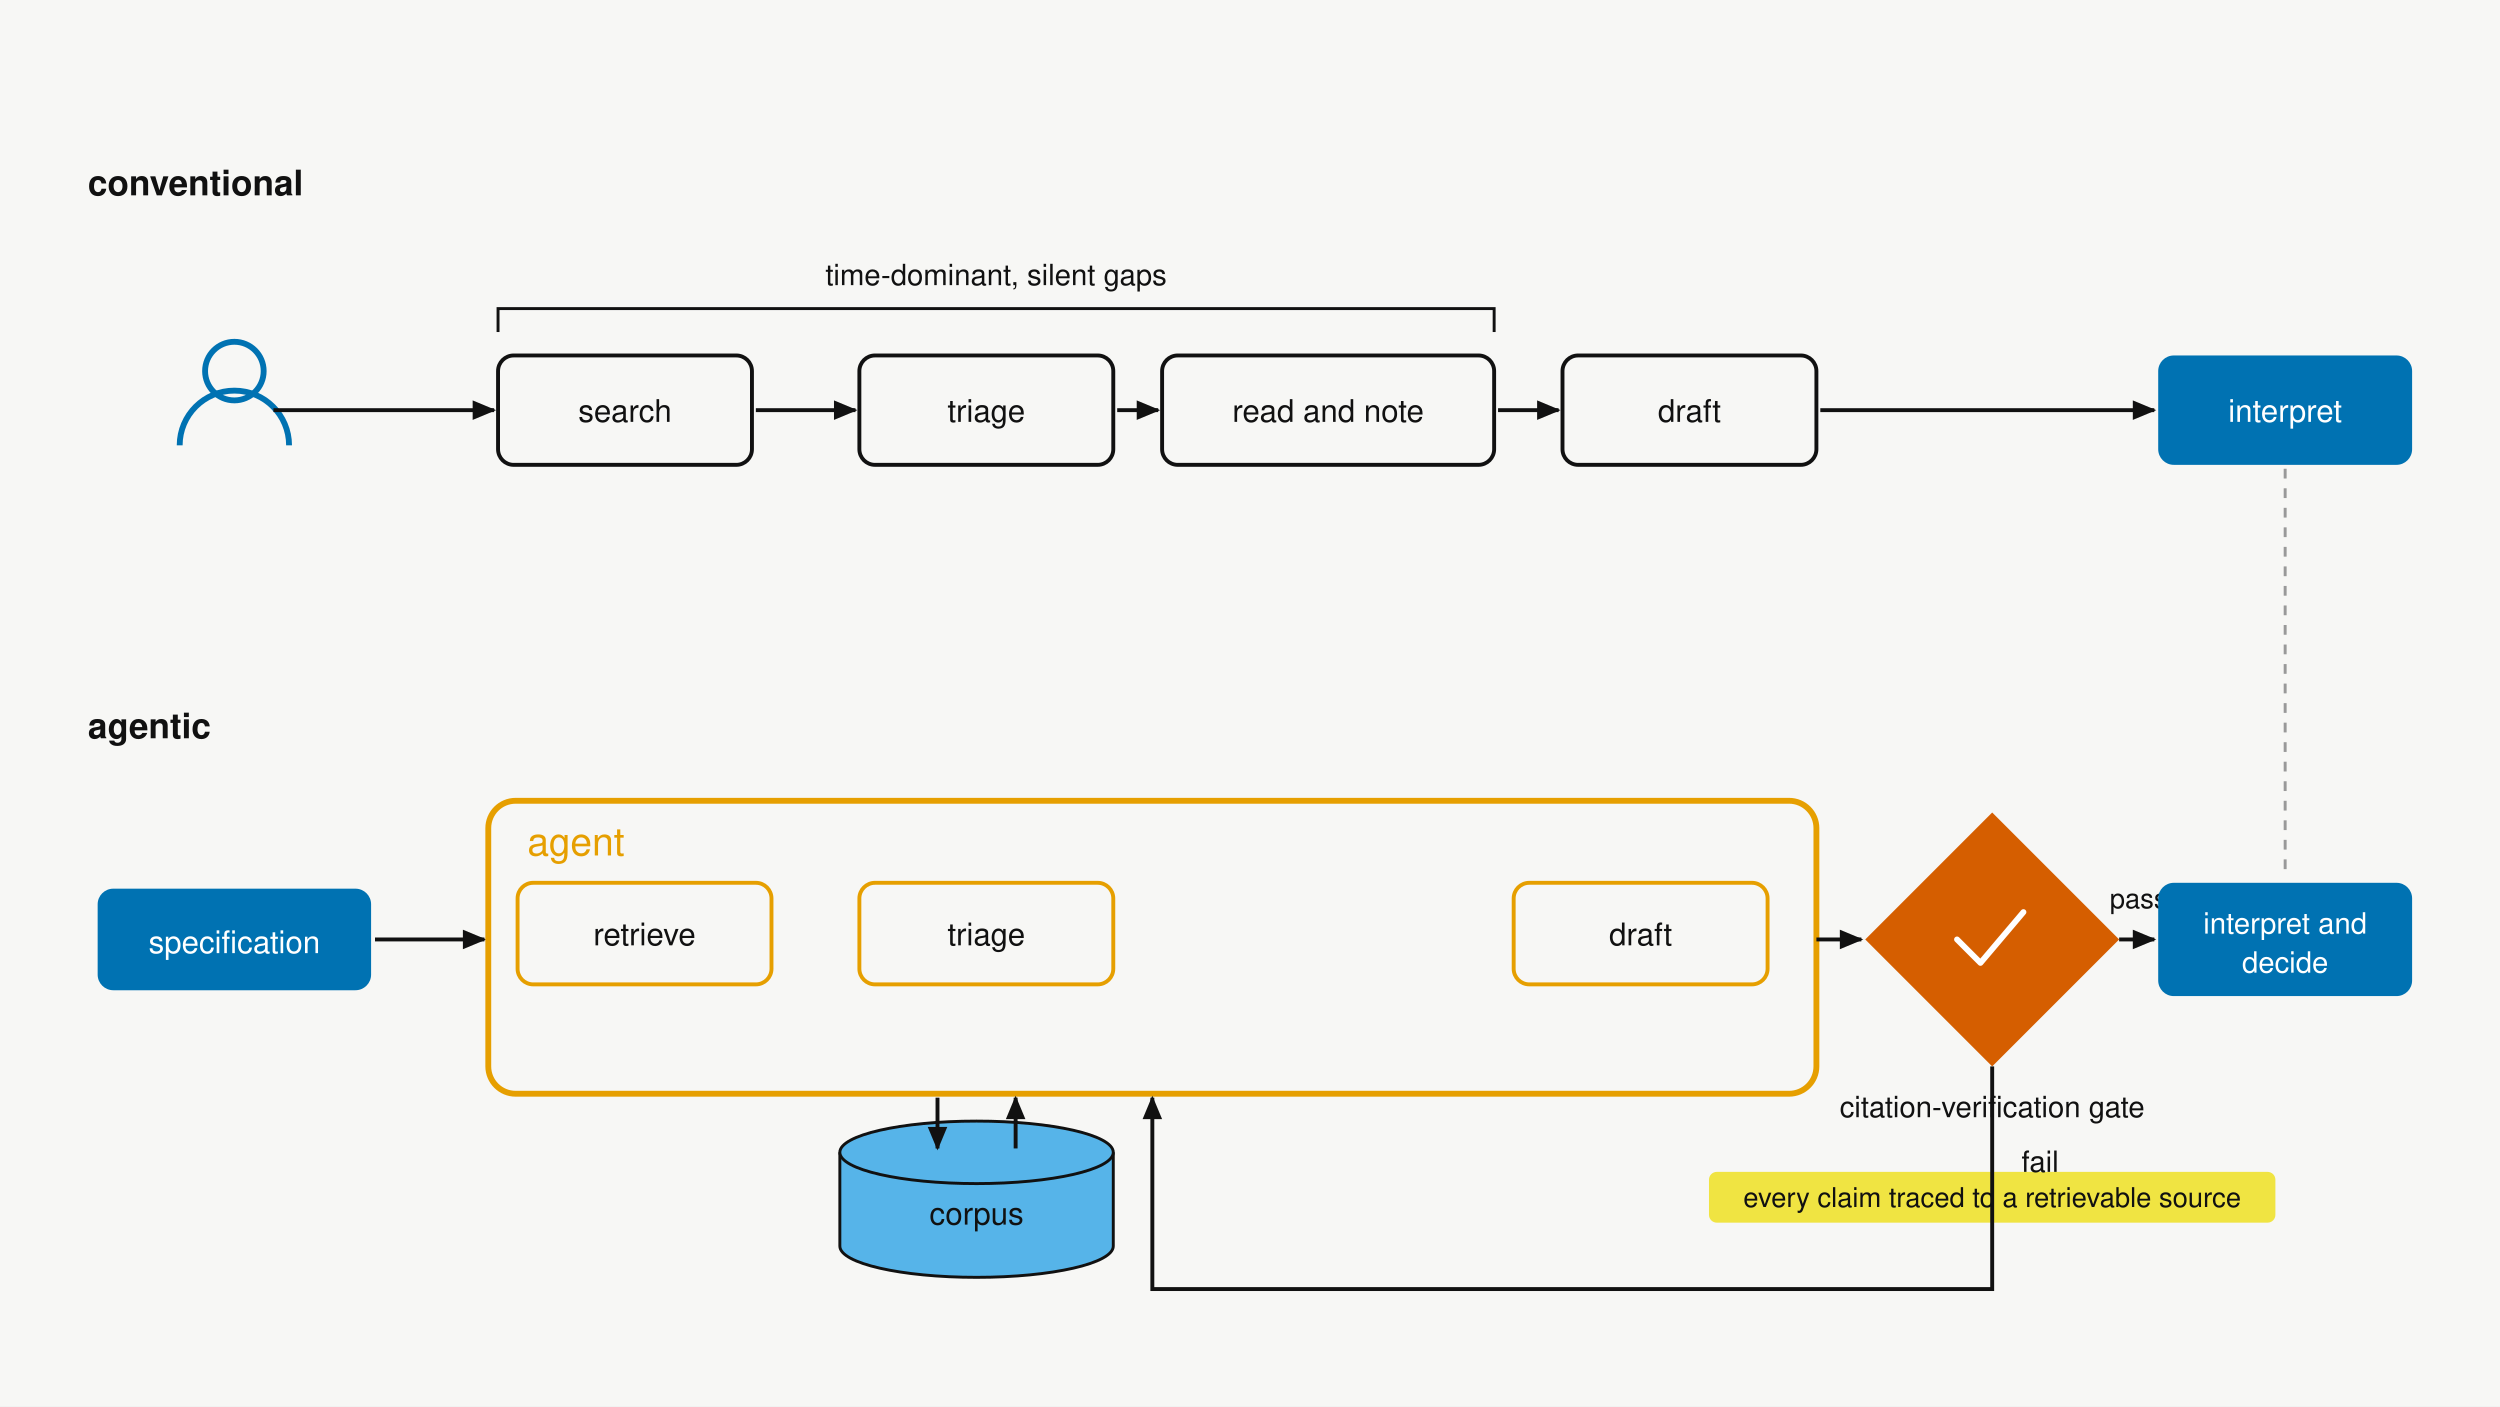
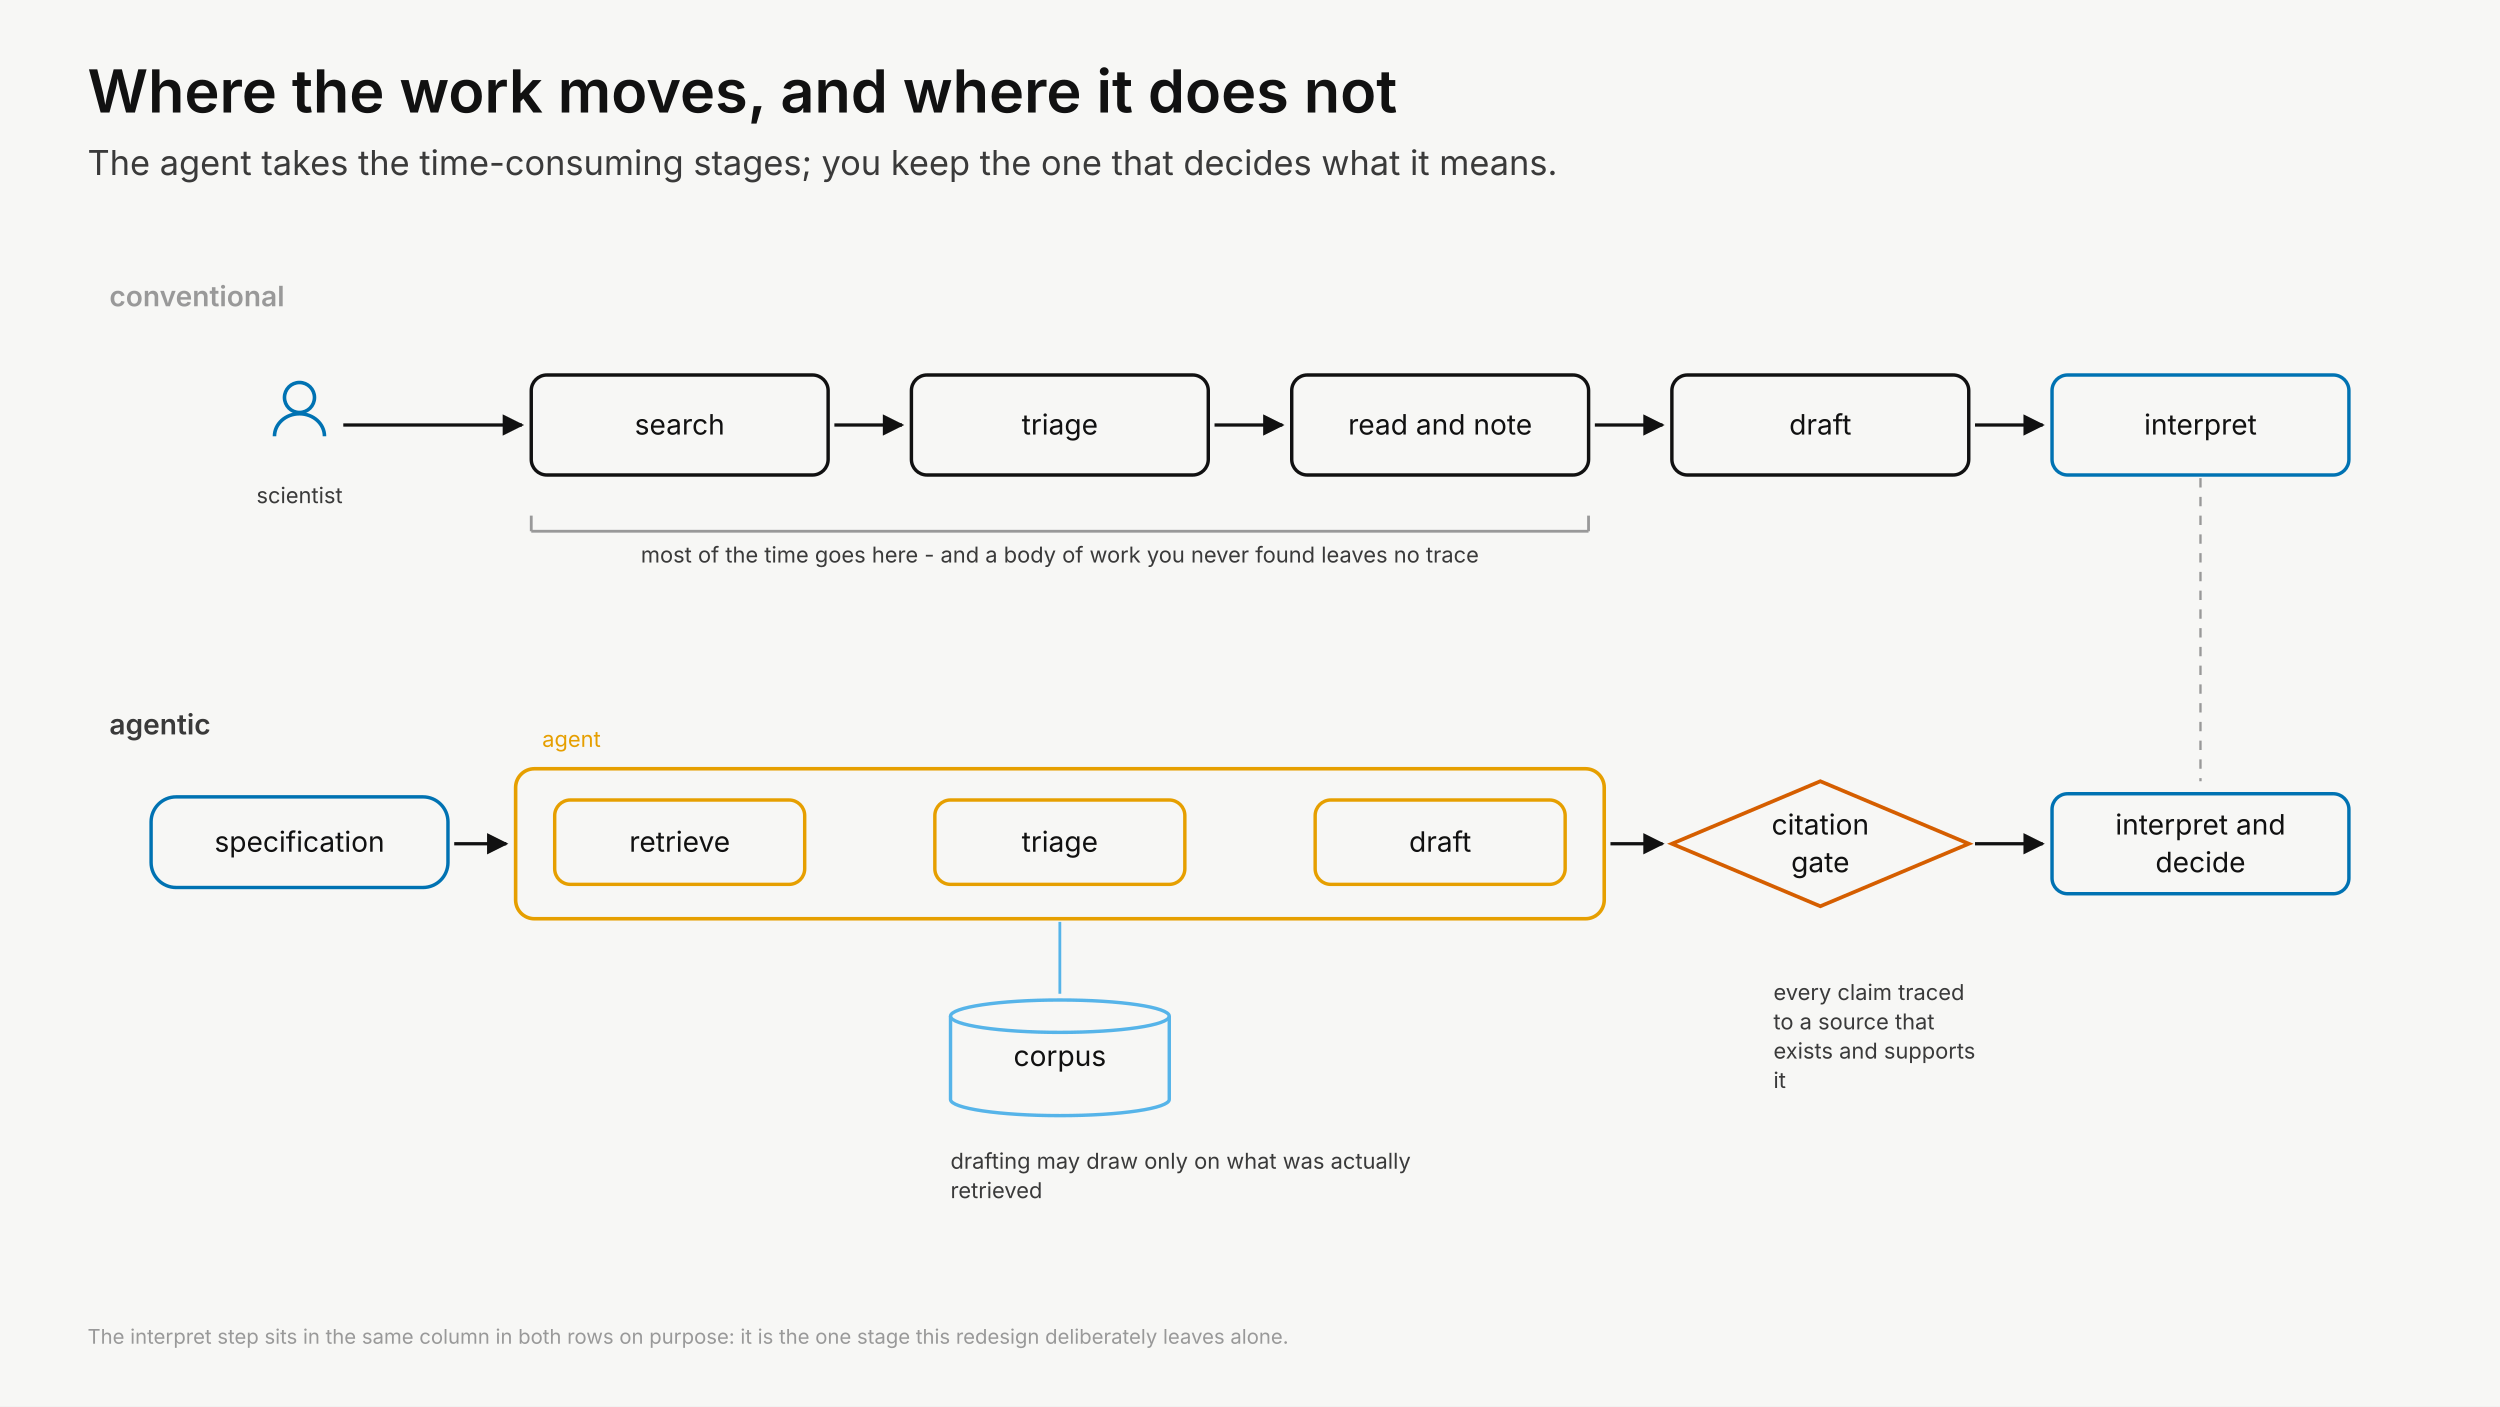
- <svg xmlns="http://www.w3.org/2000/svg" width="1280" height="720" viewBox="0 0 1280 720" font-family="Helvetica, Arial, sans-serif">
+ <svg xmlns="http://www.w3.org/2000/svg" width="1600" height="900" viewBox="0 0 1600 900" role="img">
  <defs>
-     <marker id="ah" markerWidth="12" markerHeight="10" refX="11" refY="5" orient="auto" markerUnits="userSpaceOnUse">
-       <path d="M0,0 L12,5 L0,10 Z" fill="#111111" />
+     <marker id="ah51" viewBox="0 0 10 10" refX="9" refY="5" markerWidth="6.5" markerHeight="6.5" orient="auto-start-reverse">
+       <path d="M0,0 L10,5 L0,10 z" fill="#111111" />
    </marker>
  </defs>
-   <rect width="1280" height="720" fill="#F7F7F5" />
-   <text x="45" y="100" font-size="18" font-weight="bold" fill="#111111">conventional</text>
-   <text x="45" y="378" font-size="18" font-weight="bold" fill="#111111">agentic</text>
-   <line x1="1170" y1="240" x2="1170" y2="450" stroke="#999999" stroke-width="1.5" stroke-dasharray="5 5" />
-   <circle cx="120" cy="190" r="15" fill="none" stroke="#0072B2" stroke-width="3" />
-   <path d="M92,228 a28,28 0 0 1 56,0" fill="none" stroke="#0072B2" stroke-width="3" />
-   <path d="M255,170 L255,158 L765,158 L765,170" fill="none" stroke="#111111" stroke-width="1.5" />
-   <text x="510" y="146" font-size="15" fill="#111111" text-anchor="middle">time-dominant, silent gaps</text>
-   <g fill="#F7F7F5" stroke="#111111" stroke-width="2">
-     <rect x="255" y="182" width="130" height="56" rx="8" />
-     <rect x="440" y="182" width="130" height="56" rx="8" />
-     <rect x="595" y="182" width="170" height="56" rx="8" />
-     <rect x="800" y="182" width="130" height="56" rx="8" />
-   </g>
-   <rect x="1105" y="182" width="130" height="56" rx="8" fill="#0072B2" />
-   <g font-size="16" text-anchor="middle">
-     <text x="320" y="216" fill="#111111">search</text>
-     <text x="505" y="216" fill="#111111">triage</text>
-     <text x="680" y="216" fill="#111111">read and note</text>
-     <text x="865" y="216" fill="#111111">draft</text>
-     <text x="1170" y="216" fill="#FFFFFF">interpret</text>
-   </g>
-   <g stroke="#111111" stroke-width="2">
-     <line x1="140" y1="210" x2="253" y2="210" marker-end="url(#ah)" />
-     <line x1="387" y1="210" x2="438" y2="210" marker-end="url(#ah)" />
-     <line x1="572" y1="210" x2="593" y2="210" marker-end="url(#ah)" />
-     <line x1="767" y1="210" x2="798" y2="210" marker-end="url(#ah)" />
-     <line x1="932" y1="210" x2="1103" y2="210" marker-end="url(#ah)" />
-   </g>
-   <rect x="50" y="455" width="140" height="52" rx="8" fill="#0072B2" />
-   <text x="120" y="488" font-size="16" fill="#FFFFFF" text-anchor="middle">specification</text>
-   <line x1="192" y1="481" x2="248" y2="481" stroke="#111111" stroke-width="2" marker-end="url(#ah)" />
-   <rect x="250" y="410" width="680" height="150" rx="14" fill="none" stroke="#E69F00" stroke-width="3" />
-   <text x="270" y="438" font-size="20" fill="#E69F00">agent</text>
-   <g fill="#F7F7F5" stroke="#E69F00" stroke-width="2">
-     <rect x="265" y="452" width="130" height="52" rx="8" />
-     <rect x="440" y="452" width="130" height="52" rx="8" />
-     <rect x="775" y="452" width="130" height="52" rx="8" />
-   </g>
-   <g font-size="16" text-anchor="middle" fill="#111111">
-     <text x="330" y="484">retrieve</text>
-     <text x="505" y="484">triage</text>
-     <text x="840" y="484">draft</text>
-   </g>
-   <path d="M430,590 v48 a70,16 0 0 0 140,0 v-48" fill="#56B4E9" stroke="#111111" stroke-width="1.5" />
-   <ellipse cx="500" cy="590" rx="70" ry="16" fill="#56B4E9" stroke="#111111" stroke-width="1.5" />
-   <text x="500" y="627" font-size="16" fill="#111111" text-anchor="middle">corpus</text>
-   <line x1="480" y1="562" x2="480" y2="588" stroke="#111111" stroke-width="2" marker-end="url(#ah)" />
-   <line x1="520" y1="588" x2="520" y2="562" stroke="#111111" stroke-width="2" marker-end="url(#ah)" />
-   <line x1="930" y1="481" x2="953" y2="481" stroke="#111111" stroke-width="2" marker-end="url(#ah)" />
-   <polygon points="1020,416 1085,481 1020,546 955,481" fill="#D55E00" />
-   <path d="M1002,481 l12,12 l22,-26" fill="none" stroke="#FFFFFF" stroke-width="3" stroke-linecap="round" stroke-linejoin="round" />
-   <text x="1020" y="572" font-size="15" fill="#111111" text-anchor="middle">citation-verification gate</text>
-   <rect x="875" y="600" width="290" height="26" rx="4" fill="#F0E442" />
-   <text x="1020" y="618" font-size="14" fill="#111111" text-anchor="middle">every claim traced to a retrievable source</text>
-   <line x1="1085" y1="481" x2="1103" y2="481" stroke="#111111" stroke-width="2" marker-end="url(#ah)" />
-   <text x="1095" y="465" font-size="14" fill="#111111" text-anchor="middle">pass</text>
-   <rect x="1105" y="452" width="130" height="58" rx="8" fill="#0072B2" />
-   <text x="1170" y="478" font-size="15" fill="#FFFFFF" text-anchor="middle">interpret and</text>
-   <text x="1170" y="498" font-size="15" fill="#FFFFFF" text-anchor="middle">decide</text>
-   <path d="M1020,546 L1020,660 L590,660 L590,562" fill="none" stroke="#111111" stroke-width="2" marker-end="url(#ah)" />
-   <text x="1035" y="600" font-size="15" fill="#111111">fail</text>
+   <rect width="1600" height="900" fill="#F7F7F5" />
+   <text x="56.0" y="72.0" font-family="Inter, 'Helvetica Neue', Helvetica, Arial, sans-serif" font-size="38" fill="#111111" font-weight="600" text-anchor="start">Where the work moves, and where it does not</text>
+   <text x="56.0" y="112.0" font-family="Inter, 'Helvetica Neue', Helvetica, Arial, sans-serif" font-size="22" fill="#3A3A3A" font-weight="400" text-anchor="start">The agent takes the time-consuming stages; you keep the one that decides what it means.</text>
+   <text x="70.0" y="196.0" font-family="Inter, 'Helvetica Neue', Helvetica, Arial, sans-serif" font-size="18" fill="#999999" font-weight="600" text-anchor="start">conventional</text>
+   <circle cx="191.667" cy="254.4" r="9.6" fill="none" stroke="#0072B2" stroke-width="2.3" />
+   <path d="M175.667,279.2 a16,14.4 0 0 1 32,0" fill="none" stroke="#0072B2" stroke-width="2.3" />
+   <text x="191.7" y="322.0" font-family="Inter, 'Helvetica Neue', Helvetica, Arial, sans-serif" font-size="14" fill="#3A3A3A" font-weight="400" text-anchor="middle">scientist</text>
+   <rect x="340.0" y="240.0" width="190.0" height="64.0" rx="10" fill="none" stroke="#111111" stroke-width="2.2" />
+   <text x="435.0" y="278.1" font-family="Inter, 'Helvetica Neue', Helvetica, Arial, sans-serif" font-size="18" fill="#111111" font-weight="400" text-anchor="middle">search</text>
+   <line x1="219.7" y1="272.0" x2="334.0" y2="272.0" stroke="#111111" stroke-width="2.1" marker-end="url(#ah51)" />
+   <rect x="583.3" y="240.0" width="190.0" height="64.0" rx="10" fill="none" stroke="#111111" stroke-width="2.2" />
+   <text x="678.3" y="278.1" font-family="Inter, 'Helvetica Neue', Helvetica, Arial, sans-serif" font-size="18" fill="#111111" font-weight="400" text-anchor="middle">triage</text>
+   <line x1="534.0" y1="272.0" x2="577.3" y2="272.0" stroke="#111111" stroke-width="2.1" marker-end="url(#ah51)" />
+   <rect x="826.7" y="240.0" width="190.0" height="64.0" rx="10" fill="none" stroke="#111111" stroke-width="2.2" />
+   <text x="921.7" y="278.1" font-family="Inter, 'Helvetica Neue', Helvetica, Arial, sans-serif" font-size="18" fill="#111111" font-weight="400" text-anchor="middle">read and note</text>
+   <line x1="777.3" y1="272.0" x2="820.7" y2="272.0" stroke="#111111" stroke-width="2.1" marker-end="url(#ah51)" />
+   <rect x="1070.0" y="240.0" width="190.0" height="64.0" rx="10" fill="none" stroke="#111111" stroke-width="2.2" />
+   <text x="1165.0" y="278.1" font-family="Inter, 'Helvetica Neue', Helvetica, Arial, sans-serif" font-size="18" fill="#111111" font-weight="400" text-anchor="middle">draft</text>
+   <line x1="1020.7" y1="272.0" x2="1064.0" y2="272.0" stroke="#111111" stroke-width="2.1" marker-end="url(#ah51)" />
+   <rect x="1313.3" y="240.0" width="190.0" height="64.0" rx="10" fill="none" stroke="#0072B2" stroke-width="2.2" />
+   <text x="1408.3" y="278.1" font-family="Inter, 'Helvetica Neue', Helvetica, Arial, sans-serif" font-size="18" fill="#111111" font-weight="400" text-anchor="middle">interpret</text>
+   <line x1="1264.0" y1="272.0" x2="1307.3" y2="272.0" stroke="#111111" stroke-width="2.1" marker-end="url(#ah51)" />
+   <path d="M340.0,330 v10 M340.0,340 H1016.667 M1016.667,340 v-10" fill="none" stroke="#999999" stroke-width="1.8" />
+   <text x="678.3" y="360.0" font-family="Inter, 'Helvetica Neue', Helvetica, Arial, sans-serif" font-size="14" fill="#3A3A3A" font-weight="400" text-anchor="middle">most of the time goes here - and a body of work you never found leaves no trace</text>
+   <text x="70.0" y="470.0" font-family="Inter, 'Helvetica Neue', Helvetica, Arial, sans-serif" font-size="18" fill="#3A3A3A" font-weight="600" text-anchor="start">agentic</text>
+   <rect x="96.7" y="510.0" width="190.0" height="58.0" rx="16" fill="none" stroke="#0072B2" stroke-width="2.2" />
+   <text x="191.7" y="545.1" font-family="Inter, 'Helvetica Neue', Helvetica, Arial, sans-serif" font-size="18" fill="#111111" font-weight="400" text-anchor="middle">specification</text>
+   <rect x="330.0" y="492.0" width="696.7" height="96.0" rx="12" fill="none" stroke="#E69F00" stroke-width="2.3" />
+   <text x="347.0" y="478.0" font-family="Inter, 'Helvetica Neue', Helvetica, Arial, sans-serif" font-size="14" fill="#E69F00" font-weight="400" text-anchor="start">agent</text>
+   <rect x="355.0" y="512.0" width="160.0" height="54.0" rx="10" fill="none" stroke="#E69F00" stroke-width="2.2" />
+   <text x="435.0" y="545.1" font-family="Inter, 'Helvetica Neue', Helvetica, Arial, sans-serif" font-size="18" fill="#111111" font-weight="400" text-anchor="middle">retrieve</text>
+   <rect x="598.3" y="512.0" width="160.0" height="54.0" rx="10" fill="none" stroke="#E69F00" stroke-width="2.2" />
+   <text x="678.3" y="545.1" font-family="Inter, 'Helvetica Neue', Helvetica, Arial, sans-serif" font-size="18" fill="#111111" font-weight="400" text-anchor="middle">triage</text>
+   <rect x="841.7" y="512.0" width="160.0" height="54.0" rx="10" fill="none" stroke="#E69F00" stroke-width="2.2" />
+   <text x="921.7" y="545.1" font-family="Inter, 'Helvetica Neue', Helvetica, Arial, sans-serif" font-size="18" fill="#111111" font-weight="400" text-anchor="middle">draft</text>
+   <line x1="290.7" y1="540.0" x2="324.0" y2="540.0" stroke="#111111" stroke-width="2.1" marker-end="url(#ah51)" />
+   <path d="M608.333,650.36 a70.0,10.36 0 0 1 140,0 v53.28 a70.0,10.36 0 0 1 -140,0 z" fill="none" stroke="#56B4E9" stroke-width="2.2" />
+   <path d="M608.333,650.36 a70.0,10.36 0 0 0 140,0" fill="none" stroke="#56B4E9" stroke-width="2.2" />
+   <text x="678.3" y="682.2" font-family="Inter, 'Helvetica Neue', Helvetica, Arial, sans-serif" font-size="18" fill="#111111" font-weight="400" text-anchor="middle">corpus</text>
+   <line x1="678.3" y1="590.0" x2="678.3" y2="636.0" stroke="#56B4E9" stroke-width="1.8" />
+   <text x="608.3" y="748.0" font-family="Inter, 'Helvetica Neue', Helvetica, Arial, sans-serif" font-size="14" fill="#3A3A3A" font-weight="400" text-anchor="start">drafting may draw only on what was actually</text>
+   <text x="608.3" y="766.8" font-family="Inter, 'Helvetica Neue', Helvetica, Arial, sans-serif" font-size="14" fill="#3A3A3A" font-weight="400" text-anchor="start">retrieved</text>
+   <polygon points="1165.0,500.0 1260.0,540 1165.0,580.0 1070.0,540" fill="none" stroke="#D55E00" stroke-width="2.4" />
+   <text x="1165.0" y="534.1" font-family="Inter, 'Helvetica Neue', Helvetica, Arial, sans-serif" font-size="18" fill="#111111" font-weight="400" text-anchor="middle">citation</text>
+   <text x="1165.0" y="558.2" font-family="Inter, 'Helvetica Neue', Helvetica, Arial, sans-serif" font-size="18" fill="#111111" font-weight="400" text-anchor="middle">gate</text>
+   <line x1="1030.7" y1="540.0" x2="1064.0" y2="540.0" stroke="#111111" stroke-width="2.1" marker-end="url(#ah51)" />
+   <text x="1135.0" y="640.0" font-family="Inter, 'Helvetica Neue', Helvetica, Arial, sans-serif" font-size="14" fill="#3A3A3A" font-weight="400" text-anchor="start">every claim traced</text>
+   <text x="1135.0" y="658.8" font-family="Inter, 'Helvetica Neue', Helvetica, Arial, sans-serif" font-size="14" fill="#3A3A3A" font-weight="400" text-anchor="start">to a source that</text>
+   <text x="1135.0" y="677.5" font-family="Inter, 'Helvetica Neue', Helvetica, Arial, sans-serif" font-size="14" fill="#3A3A3A" font-weight="400" text-anchor="start">exists and supports</text>
+   <text x="1135.0" y="696.3" font-family="Inter, 'Helvetica Neue', Helvetica, Arial, sans-serif" font-size="14" fill="#3A3A3A" font-weight="400" text-anchor="start">it</text>
+   <rect x="1313.3" y="508.0" width="190.0" height="64.0" rx="10" fill="none" stroke="#0072B2" stroke-width="2.2" />
+   <text x="1408.3" y="534.1" font-family="Inter, 'Helvetica Neue', Helvetica, Arial, sans-serif" font-size="18" fill="#111111" font-weight="400" text-anchor="middle">interpret and</text>
+   <text x="1408.3" y="558.2" font-family="Inter, 'Helvetica Neue', Helvetica, Arial, sans-serif" font-size="18" fill="#111111" font-weight="400" text-anchor="middle">decide</text>
+   <line x1="1264.0" y1="540.0" x2="1307.3" y2="540.0" stroke="#111111" stroke-width="2.1" marker-end="url(#ah51)" />
+   <line x1="1408.3" y1="306.0" x2="1408.3" y2="500.0" stroke="#999999" stroke-width="1.5" stroke-dasharray="6 6" />
+   <text x="56.0" y="860.0" font-family="Inter, 'Helvetica Neue', Helvetica, Arial, sans-serif" font-size="13" fill="#999999" font-weight="400" text-anchor="start">The interpret step sits in the same column in both rows on purpose: it is the one stage this redesign deliberately leaves alone.</text>
</svg>
